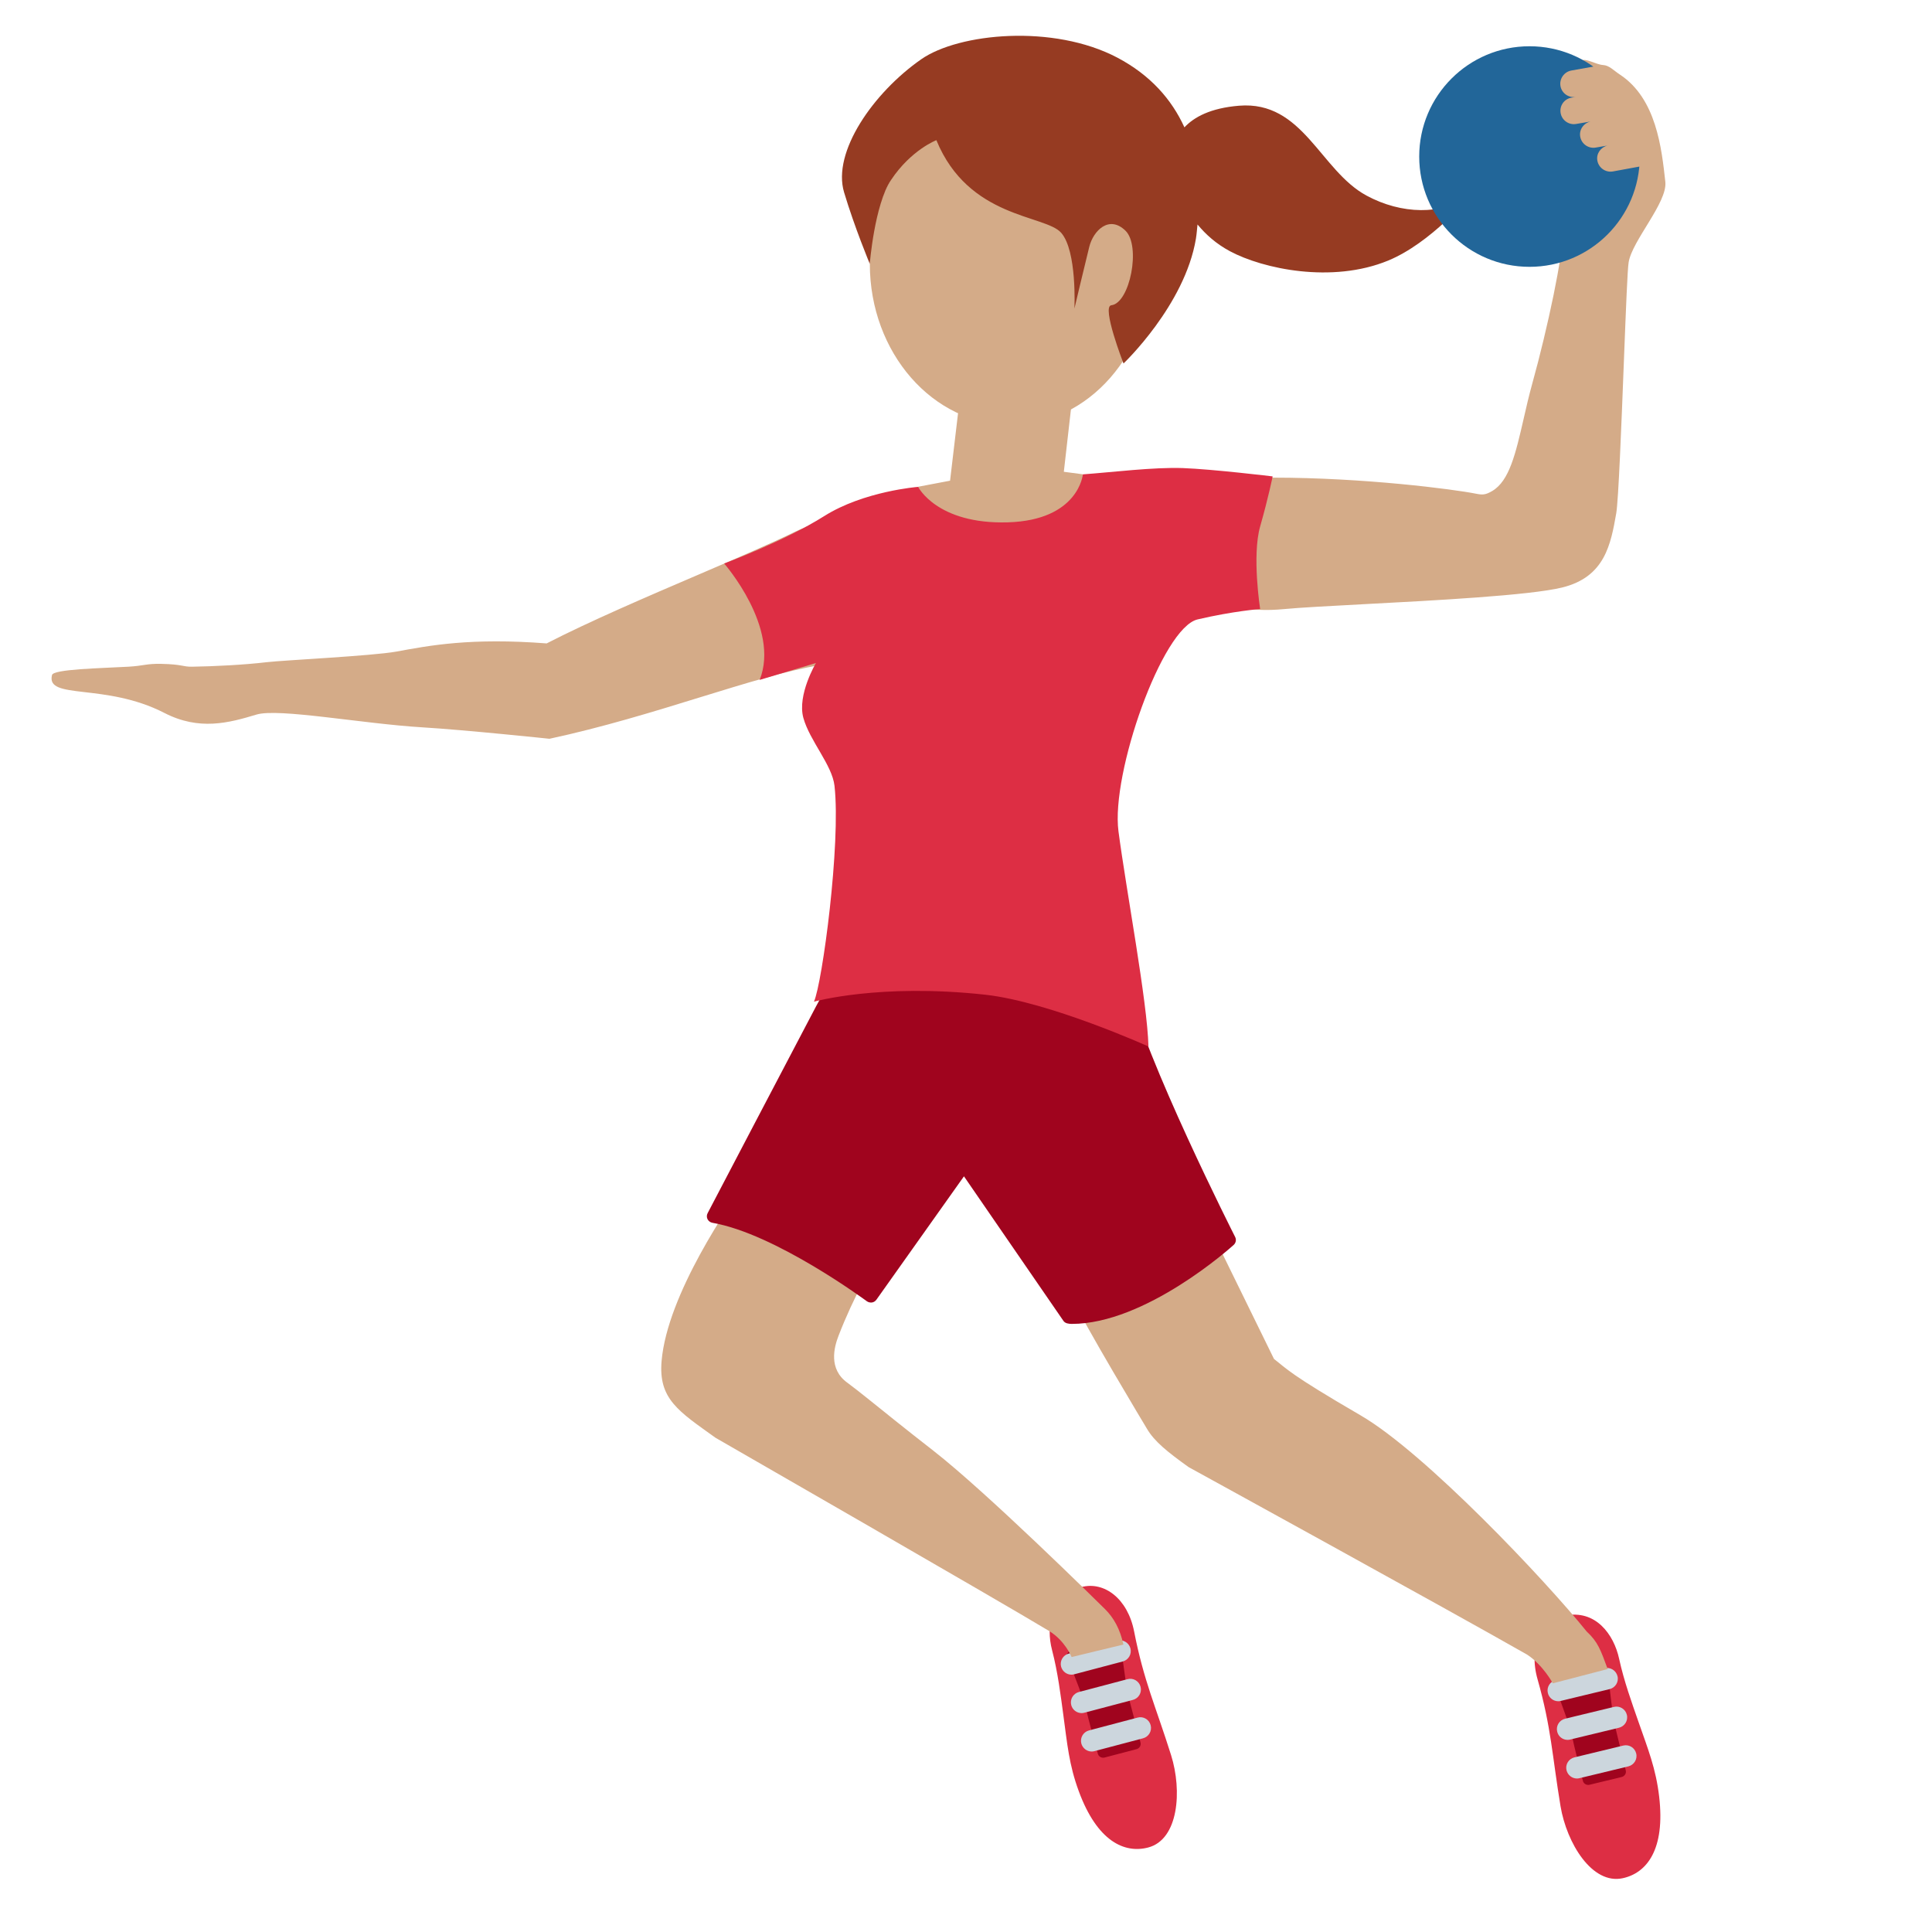
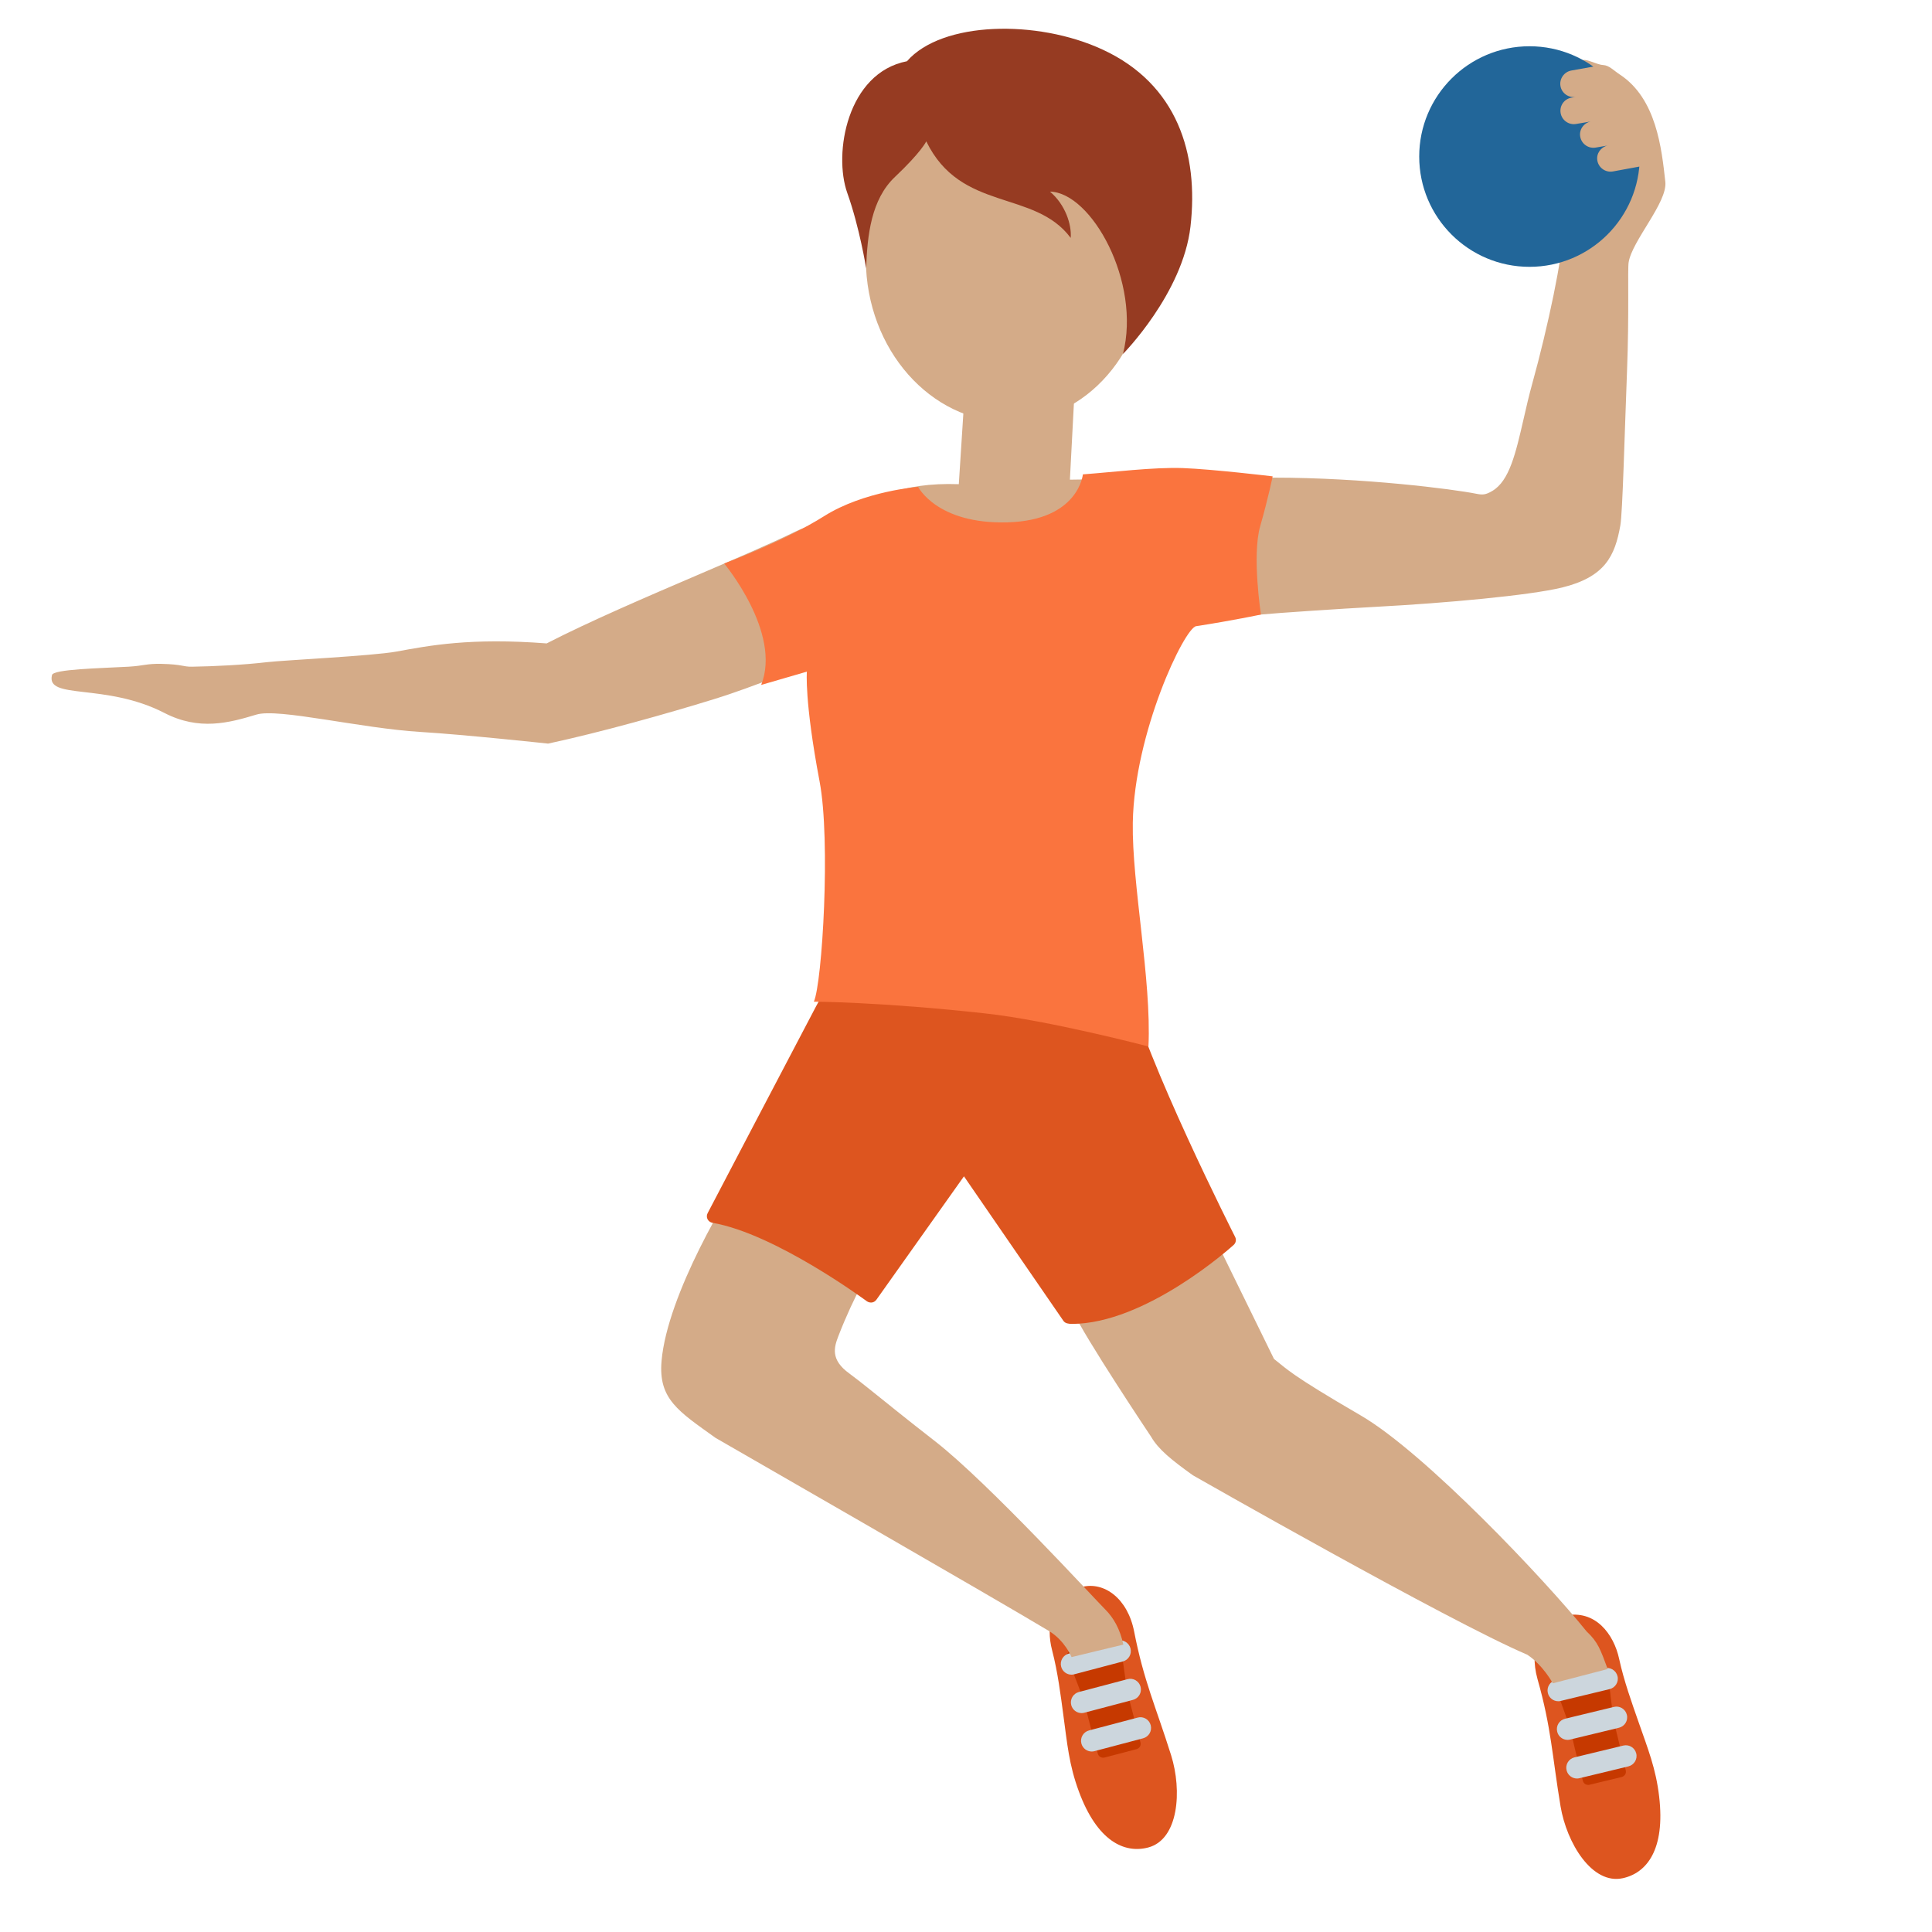
<svg xmlns="http://www.w3.org/2000/svg" viewBox="0 0 36 36">
-   <path fill="#DD2E44" d="M28.65 31.29c.257.905.272 1.425.428 2.365.115.69.588 1.466 1.158 1.343.452-.097.795-.538.68-1.52-.061-.525-.205-.877-.393-1.416-.108-.311-.264-.74-.353-1.153-.097-.45-.438-.928-1.018-.802-.43.091-.674.58-.502 1.183z" />
-   <path fill="#A0041E" d="M29.941 31.084c-.024-.017-.237-.141-.55-.054s-.425.267-.44.293c-.014.027.289.776.332.985.044.223.205.849.212.876.013.054.069.086.125.072l.597-.144c.056-.014.09-.068.077-.122l-.205-.845c-.058-.235-.123-1.044-.148-1.061z" />
-   <path fill="#CCD6DD" d="M29.384 33.14c.016 0 .031-.002.047-.006l.91-.22c.107-.026.174-.134.147-.241-.026-.107-.134-.173-.241-.147l-.91.22c-.107.026-.174.134-.147.241.023.091.104.153.194.153zm-.174-.72c.016 0 .031-.002.047-.006l.91-.22c.107-.026.174-.134.147-.241-.025-.107-.135-.174-.241-.147l-.91.22c-.107.026-.174.134-.147.241.022.092.103.153.194.153zm-.174-.72c.016 0 .031-.002.047-.006l.91-.22c.107-.026.174-.134.147-.241s-.134-.174-.241-.147l-.91.22c-.107.026-.174.134-.147.241.022.092.103.153.194.153z" />
-   <path fill="#DD2E44" d="M21.133 30.401c.18.923.402 1.394.688 2.302.21.667.139 1.573-.425 1.722-.447.118-.953-.12-1.294-1.047-.183-.496-.214-.875-.291-1.441-.044-.326-.1-.78-.207-1.188-.117-.445-.029-1.025.545-1.176.425-.113.864.213.984.828z" />
-   <path fill="#A0041E" d="M20.862 30.571c-.024-.017-.24-.136-.551-.043-.311.094-.42.275-.434.302-.013.027.304.77.351.978.049.222.221.845.229.871.014.054.071.084.126.07l.594-.156c.056-.015.089-.07.075-.124l-.221-.841c-.062-.233-.144-1.041-.169-1.057z" />
-   <path fill="#CCD6DD" d="M20.342 32.637c.017 0 .034-.002.051-.007l.905-.239c.107-.028.171-.137.143-.244-.027-.106-.137-.172-.244-.142l-.905.239c-.107.028-.171.137-.143.244.024.089.105.149.193.149zm-.188-.716c.017 0 .034-.002.051-.007l.905-.239c.107-.028.171-.137.143-.244-.027-.106-.138-.172-.244-.142l-.905.239c-.107.028-.171.137-.143.244.023.089.104.149.193.149zm-.189-.716c.017 0 .034-.002.051-.007l.905-.239c.107-.028.171-.137.143-.244-.028-.106-.139-.173-.244-.142l-.905.239c-.107.028-.171.137-.143.244.024.089.105.149.193.149z" />
-   <g fill="#D4AB88">
-     <path d="M19.958 24.146l2.5-1.438 1.281 2.614c.24.185.28.276 1.615 1.052 1.203.699 3.46 3.091 4.21 4.025.213.198.259.341.393.701l-1.023.266s-.182-.34-.476-.533c-1.438-.821-6.309-3.495-6.309-3.495-.394-.283-.64-.478-.78-.72 0 0-1.192-1.979-1.411-2.472zm-6.037-2.159l2.501 1.313c-.171.271-.513.854-.797 1.59-.083.213-.191.618.163.874.2.146.59.466.889.704.204.163.438.349.714.563.997.778 3.032 2.787 3.198 2.951.166.164.283.377.344.662-.087.019-.965.233-.965.233s-.123-.307-.421-.487c-.929-.561-6.214-3.599-6.214-3.599-.69-.495-1.067-.722-1.005-1.432.107-1.24 1.263-2.915 1.593-3.372zm8.503-12.665c.268-.28.705-.422 1.299-.422 1.689 0 3.358.215 3.783.3.118.023.173.024.301-.052.318-.188.435-.697.583-1.341.049-.217.102-.445.165-.672.279-1.001.588-2.46.55-2.736-.053-.384.312-3.219.356-3.262.071-.07.274.067.413.075.111.007.19.098.308.176.682.447.78 1.376.849 2 .042.386-.62 1.095-.684 1.502-.021.133-.048.804-.09 1.888-.044 1.135-.099 2.549-.141 2.788-.101.572-.208 1.186-1.01 1.382-.604.147-2.378.241-3.673.309-.65.035-1.213.064-1.512.093-.647.062-1.198-.058-1.515-.331-.192-.167-.296-.389-.309-.66-.016-.443.092-.793.327-1.037zM2.393 12.423c.285-.016.335-.059.612-.053.406.009.393.056.577.053.399-.006.967-.034 1.387-.084.31-.037 1.968-.116 2.419-.198.614-.113 1.384-.261 2.798-.152.794-.409 1.869-.87 2.823-1.279.699-.3 1.359-.583 1.802-.8.223-.109.442-.165.652-.165.156 0 .308.031.449.092.325.141.568.43.686.813.043.142.162.638-.108 1.073-.216.347-.624.573-1.214.671-.618.102-1.367.333-2.234.6-.857.265-1.82.561-2.804.772 0 0-1.555-.164-2.367-.213-1.124-.068-2.682-.362-3.092-.238-.518.157-1.068.303-1.715-.03-1.106-.569-2.212-.236-2.095-.707.027-.109.881-.125 1.424-.155zm15.779-7.43c.062-.564.59-1 1.148-.934.564.062.977.558.914 1.122l-.411 3.61.355.047s.363 1.057-1.449 1.057-1.621-.825-1.621-.825l.595-.113.469-3.964z" />
-     <ellipse cx="18.833" cy="4.917" rx="2.625" ry="3" />
-   </g>
-   <path fill="#963B22" d="M17.166 1.104c.699-.487 2.461-.66 3.656-.029.615.325 1.011.778 1.248 1.298.181-.193.487-.359 1.016-.403 1.196-.099 1.513 1.208 2.378 1.675.653.352 1.4.364 1.921.013 0 0-.716.867-1.52 1.198-1.045.43-2.333.154-2.947-.175-.258-.138-.452-.314-.604-.498-.01.089-.015.177-.03.266-.207 1.24-1.349 2.324-1.349 2.324s-.414-1.064-.227-1.085c.347-.039.555-1.105.264-1.389-.306-.299-.6 0-.675.3S20.02 5.75 20.02 5.75s.052-1.076-.248-1.414c-.3-.337-1.724-.262-2.324-1.724 0 0-.47.179-.845.742-.309.464-.396 1.562-.396 1.562s-.283-.678-.479-1.333c-.224-.749.543-1.855 1.438-2.479z" />
-   <g fill="#A0041E">
+   <path fill="#DD551F" d="M28.65 31.29c.257.905.272 1.425.428 2.365.115.69.588 1.466 1.158 1.343.452-.097.795-.538.68-1.52-.061-.525-.205-.877-.393-1.416-.108-.311-.264-.74-.353-1.153-.097-.45-.438-.928-1.018-.802-.43.091-.673.58-.502 1.183z" />
+   <path fill="#C63900" d="M29.941 31.084c-.024-.017-.237-.141-.55-.054-.313.087-.425.267-.44.293-.014.027.289.776.332.985.044.223.205.849.212.876.013.054.069.086.125.072l.597-.144c.056-.014.09-.068.077-.122l-.205-.845c-.057-.235-.123-1.044-.148-1.061z" />
+   <path fill="#CCD6DD" d="M29.385 33.14c.016 0 .031-.002.047-.006l.91-.22c.107-.026.174-.134.147-.241-.026-.107-.134-.173-.241-.147l-.91.22c-.107.026-.174.134-.147.241.022.091.103.153.194.153zm-.175-.72c.016 0 .031-.002.047-.006l.91-.22c.107-.026.174-.134.147-.241-.025-.107-.135-.174-.241-.147l-.91.22c-.107.026-.174.134-.147.241.022.092.103.153.194.153zm-.174-.72c.016 0 .031-.002.047-.006l.91-.22c.107-.026.174-.134.147-.241s-.134-.174-.241-.147l-.91.22c-.107.026-.174.134-.147.241.022.092.103.153.194.153z" />
+   <path fill="#DD551F" d="M21.133 30.401c.18.923.402 1.394.688 2.302.21.667.139 1.573-.425 1.722-.447.118-.953-.12-1.294-1.047-.183-.496-.214-.875-.291-1.441-.044-.326-.1-.78-.207-1.188-.117-.445-.029-1.025.545-1.176.425-.113.864.213.984.828z" />
+   <path fill="#C63900" d="M20.862 30.571c-.024-.017-.24-.136-.551-.043-.311.094-.42.275-.434.302-.013.027.304.77.351.978.049.222.221.845.229.871.014.054.071.084.126.07l.594-.156c.056-.015.089-.07.075-.124l-.221-.841c-.062-.233-.144-1.041-.169-1.057z" />
+   <path fill="#CCD6DD" d="M20.343 32.637c.017 0 .034-.002.051-.007l.905-.239c.107-.028.171-.137.143-.244-.027-.106-.137-.172-.244-.142l-.905.239c-.107.028-.171.137-.143.244.023.089.104.149.193.149zm-.189-.716c.017 0 .034-.002.051-.007l.905-.239c.107-.028.171-.137.143-.244-.027-.106-.138-.172-.244-.142l-.905.239c-.107.028-.171.137-.143.244.023.089.104.149.193.149zm-.188-.716c.017 0 .034-.002.051-.007l.905-.239c.107-.028.171-.137.143-.244-.028-.106-.139-.173-.244-.142l-.905.239c-.107.028-.171.137-.143.244.023.089.104.149.193.149z" />
+   <path d="M19.984 24.417l2.474-1.709 1.281 2.614c.24.185.28.276 1.615 1.052 1.203.699 3.46 3.091 4.21 4.025.213.198.259.341.393.701l-1.023.266s-.182-.34-.476-.533c-1.453-.618-6.23-3.343-6.23-3.343-.394-.283-.64-.478-.78-.72 0 0-1.245-1.86-1.464-2.353zm-6.078-2.65l2.515 1.534c-.171.271-.513.854-.797 1.59-.083.213-.154.445.201.701.2.146.59.466.889.704.204.163.438.349.714.563.997.778 2.994 2.961 3.16 3.124.166.164.283.377.344.662-.087.019-.965.233-.965.233s-.123-.307-.421-.487c-.929-.561-6.214-3.599-6.214-3.599-.69-.495-1.067-.722-1.005-1.432.108-1.241 1.249-3.137 1.579-3.593zm8.518-12.445c.268-.28.705-.422 1.299-.422 1.689 0 3.358.215 3.783.3.118.023.173.024.301-.052.318-.188.435-.697.583-1.341.049-.217.102-.445.165-.672.279-1.001.588-2.46.55-2.736-.053-.384.312-3.219.356-3.262.071-.07.274.067.413.075.111.007.19.098.308.176.682.447.78 1.376.849 2 .042.386-.62 1.095-.684 1.502-.021.133.012.946-.03 2.03-.044 1.135-.082 2.63-.124 2.869-.101.572-.285.962-1.087 1.159-.604.147-2.17.29-3.465.359-.65.035-1.848.115-2.147.144-.647.062-.771-.158-1.088-.432-.192-.167-.296-.389-.309-.66-.016-.443.092-.793.327-1.037zM2.393 12.423c.285-.016.335-.059.612-.053.406.009.393.056.577.053.399-.006.967-.034 1.387-.084.31-.037 1.968-.116 2.419-.198.614-.113 1.384-.261 2.798-.152.794-.409 1.869-.87 2.823-1.279.699-.3 1.359-.583 1.802-.8.223-.109.442-.165.652-.165.156 0 .308.031.449.092.325.141.568.43.686.813.043.142.162.638-.108 1.073-.216.347-.624.573-1.214.671-.618.102-1.111.368-1.979.636-.857.265-2.101.615-3.084.826 0 0-1.562-.168-2.374-.217-1.124-.068-2.651-.447-3.06-.324-.518.157-1.068.303-1.715-.03-1.106-.569-2.212-.236-2.095-.707.027-.109.881-.125 1.424-.155z" fill="#D4AB88" />
+   <g fill="#DD551F">
    <path d="M20.896 18.375c.318 1.396 2.009 4.729 2.009 4.729s-1.639 1.477-2.987 1.437L17.963 21.7l-1.735 2.446s-1.713-1.274-2.931-1.485c0 0 1.666-3.182 2.023-3.856.357-.674 1.057-1.547 1.057-1.547s4.271.028 4.519 1.117z" />
    <path d="M19.815 24.612l-1.853-2.693-1.632 2.3c-.02.027-.049.046-.082.051-.032.004-.066-.003-.094-.022-.018-.013-1.703-1.259-2.879-1.463-.039-.007-.073-.032-.091-.067-.018-.036-.017-.078.002-.113 0 0 1.666-3.183 2.022-3.857.358-.676 1.042-1.53 1.07-1.566.023-.03.06-.047.098-.047h.001c.447.003 4.377.062 4.64 1.214.31 1.365 1.981 4.667 1.998 4.7.026.051.014.111-.028.149-.067.061-1.646 1.471-3.016 1.471-.058-.001-.123-.008-.156-.057zm.959-6.209c-.163-.714-2.72-1.001-4.336-1.019-.149.19-.707.912-1.008 1.479-.311.587-1.613 3.076-1.945 3.709 1.05.248 2.342 1.132 2.715 1.398l1.662-2.343c.023-.033.062-.053.102-.053h.001c.041 0 .079.021.102.054l1.918 2.788c1.115-.008 2.444-1.073 2.765-1.345-.275-.545-1.684-3.383-1.976-4.668z" />
  </g>
-   <path fill="#DD2E44" d="M22.043 8.722c-.549-.02-1.321.078-1.865.117 0 0-.078.855-1.399.894-1.321.039-1.671-.661-1.671-.661s-1.01.078-1.749.544c-.738.466-1.865.884-1.865.884s1.049 1.197.661 2.169l1.049-.315s-.352.593-.235 1.021c.117.427.538.88.581 1.269.12 1.082-.227 3.672-.383 4.021 0 0 1.225-.346 3.191-.13 1.202.133 3.042.965 3.042.965-.022-.842-.413-2.902-.559-4.01-.142-1.079.814-3.793 1.474-3.948.661-.155 1.166-.194 1.166-.194s-.155-.994 0-1.538.233-.933.233-.933-1.121-.135-1.671-.155z" />
+   <path fill="#D4AB88" d="M29.282 1.82l.079-.014c-.134.021-.261-.069-.284-.203-.023-.135.068-.265.204-.289l.513-.092.825.901.25.922-.817.15c-.135.023-.265-.068-.288-.204-.022-.129.064-.248.189-.279l-.22.038c-.135.023-.265-.068-.288-.204-.023-.131.065-.253.194-.282l-.271.046c-.135.023-.265-.068-.288-.204s.067-.263.202-.286zm-7.901 2.909c.084 1.655-1.021 3.056-2.469 3.131-1.446.074-2.69-1.208-2.774-2.863-.086-1.654 1.02-3.056 2.468-3.13 1.447-.074 2.691 1.208 2.775 2.862z" />
+   <path fill="#D4AB88" d="M17.866 9.022l.254-3.952c.033-.552.525-1 1.071-.964.551.032.977.493.944 1.045l-.199 3.787 2.674-.039-.671 1.81c.004.261-5.995-.536-6.528-.38-.001 0 .282-1.386 2.455-1.307z" />
+   <path fill="#963B22" d="M16.139 4.998s-.121-.757-.351-1.402c-.263-.737-.002-2.239 1.112-2.455.648-.745 2.424-.785 3.65-.215 1.385.643 1.789 1.935 1.633 3.294-.143 1.249-1.258 2.376-1.258 2.376.342-1.342-.589-3.012-1.36-3.025.287.242.406.615.386.862-.677-.908-2.046-.474-2.691-1.799 0 0-.092.198-.583.662-.445.419-.516 1.09-.538 1.702z" />
+   <path fill="#FA743E" d="M22.043 8.722c-.549-.02-1.321.078-1.865.117 0 0-.078.855-1.399.894-1.321.039-1.671-.661-1.671-.661s-1.01.078-1.749.544c-.738.466-1.865.884-1.865.884s1.078 1.291.689 2.263l.852-.248s-.048.542.237 2.047c.209 1.102.049 3.754-.107 4.103 0 0 1.224.002 3.189.218 1.205.132 3.046.617 3.046.617.058-1.25-.31-3.028-.292-4.168.028-1.679.962-3.63 1.18-3.664.671-.103 1.208-.217 1.208-.217s-.17-1.098-.015-1.642c.155-.544.233-.933.233-.933s-1.121-.134-1.671-.154z" />
  <circle fill="#269" cx="28.5" cy="2.917" r="2.055" />
-   <path fill="#D4AB88" d="M29.282 1.82l.079-.014c-.134.021-.261-.069-.284-.203-.023-.135.068-.265.204-.289l.513-.092.825.901.25.922-.817.15c-.135.023-.265-.068-.288-.204-.022-.129.064-.248.189-.279l-.22.038c-.135.023-.265-.068-.288-.204-.023-.131.065-.253.194-.282l-.271.046c-.135.023-.265-.068-.288-.204s.066-.263.202-.286z" />
+   <path fill="#D4AB88" d="M29.282 1.82l.079-.014c-.134.021-.261-.069-.284-.203-.023-.135.068-.265.204-.289l.513-.092.825.901.25.922-.817.15c-.135.023-.265-.068-.288-.204-.022-.129.064-.248.189-.279l-.22.038c-.135.023-.265-.068-.288-.204-.023-.131.065-.253.194-.282l-.271.046c-.135.023-.265-.068-.288-.204s.067-.263.202-.286z" />
</svg>
